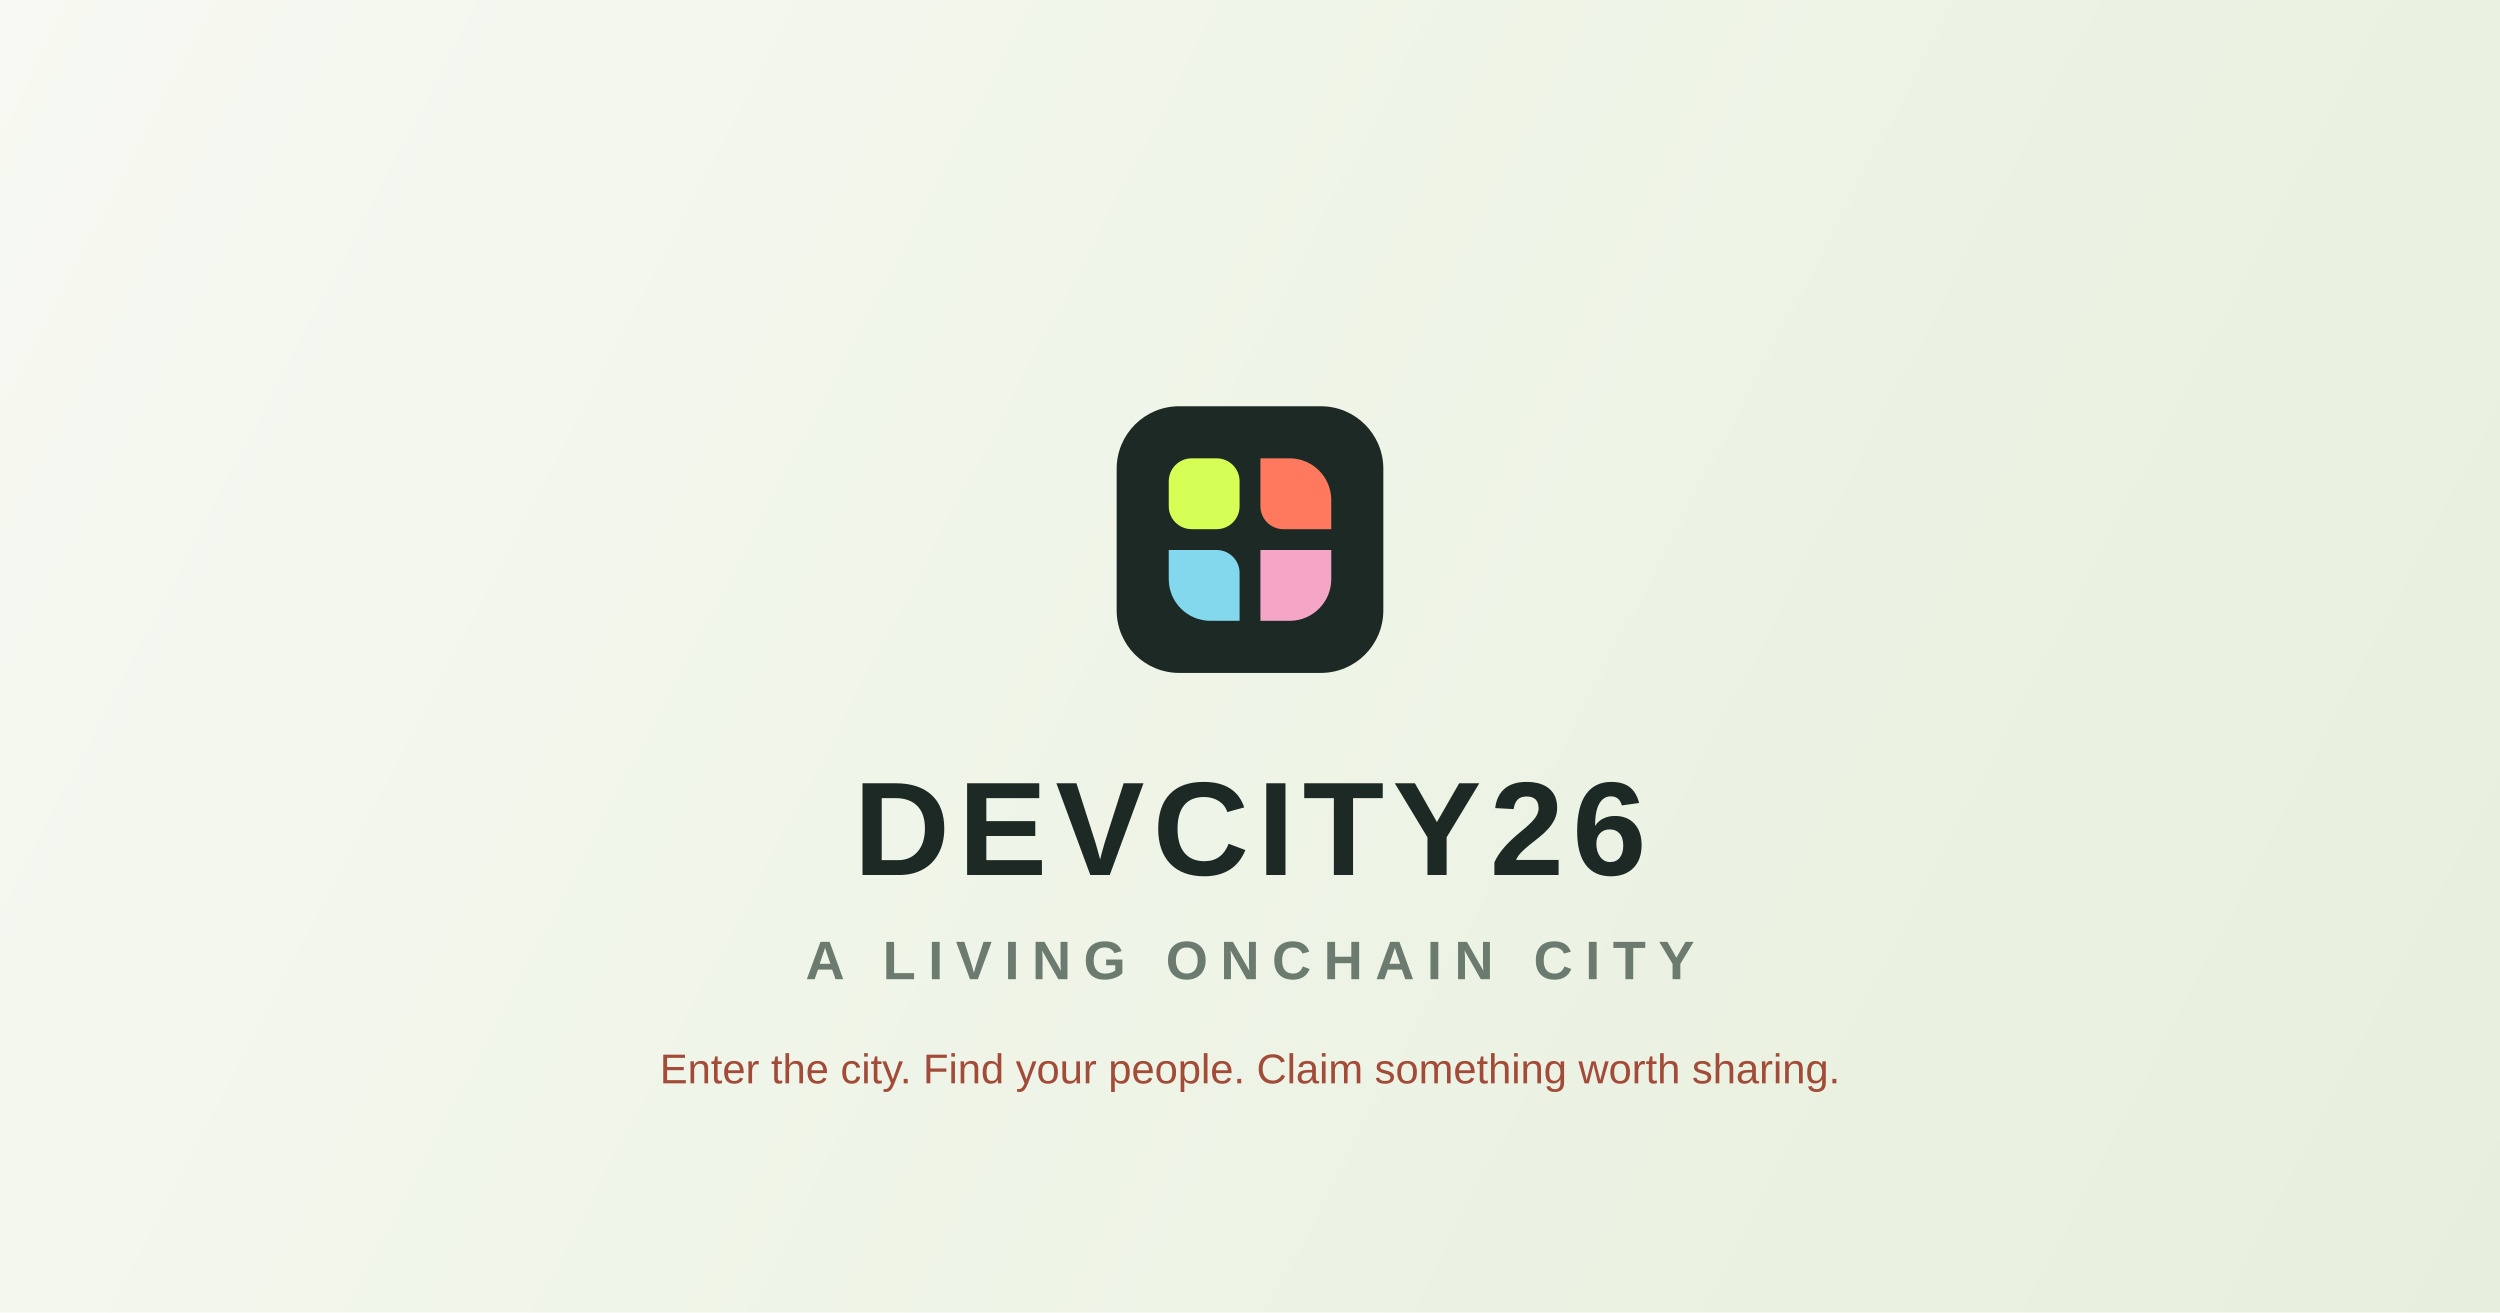
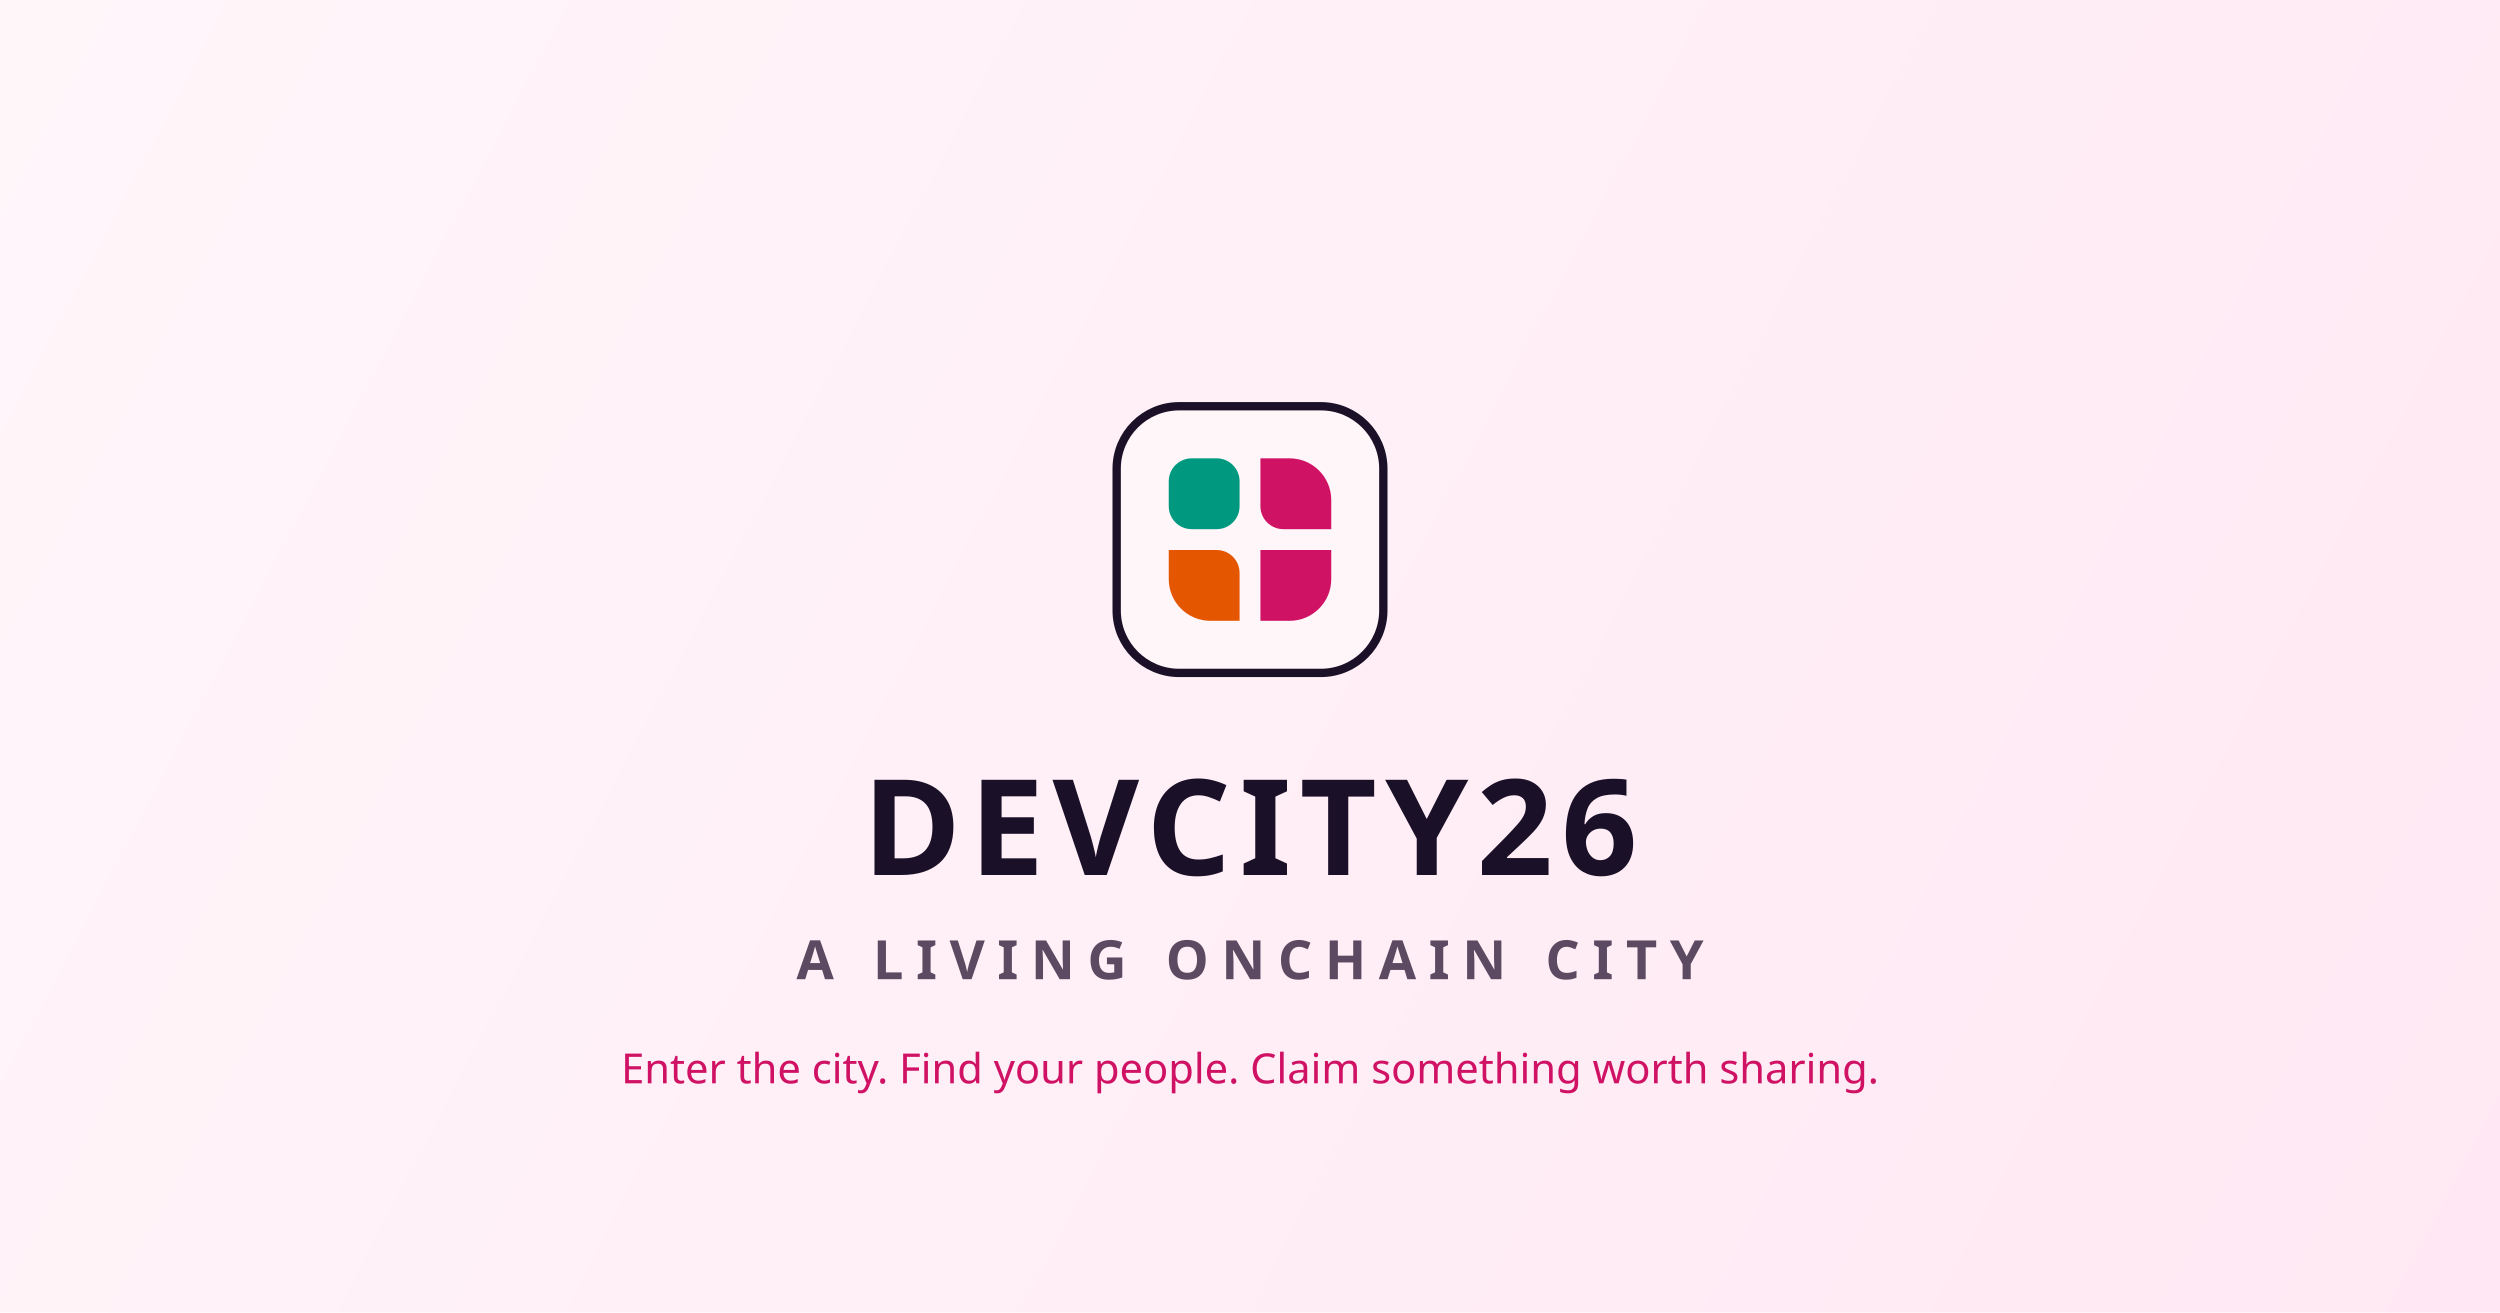
<svg xmlns="http://www.w3.org/2000/svg" width="1200" height="630" viewBox="0 0 1200 630" fill="none">
  <defs>
    <linearGradient id="bg" x1="0" y1="0" x2="1200" y2="630" gradientUnits="userSpaceOnUse">
-       <stop stop-color="#f7f9f2" />
-       <stop offset="1" stop-color="#e6efdc" />
+       <stop stop-color="#FFF6FA" />
+       <stop offset="1" stop-color="#FFE8F3" />
    </linearGradient>
  </defs>
  <rect width="1200" height="630" fill="url(#bg)" />
  <g transform="translate(536 195) scale(1)">
-     <rect width="128" height="128" rx="30" fill="#1c2925" />
-     <rect x="25" y="25" width="34" height="34" rx="11" fill="#d6ff55" />
-     <path d="M69 25h14a20 20 0 0 1 20 20v14H80a11 11 0 0 1-11-11V25Z" fill="#ff795f" />
-     <path d="M25 69h23a11 11 0 0 1 11 11v23H45a20 20 0 0 1-20-20V69Z" fill="#83d8ee" />
-     <path d="M69 69h34v14a20 20 0 0 1-20 20H69V69Z" fill="#f5a6c6" />
+     <rect width="128" height="128" rx="30" fill="#FFF6FA" stroke="#1A1028" stroke-width="4" />
+     <rect x="25" y="25" width="34" height="34" rx="11" fill="#00987F" />
+     <path d="M69 25h14a20 20 0 0 1 20 20v14H80a11 11 0 0 1-11-11V25Z" fill="#D01265" />
+     <path d="M25 69h23a11 11 0 0 1 11 11v23H45a20 20 0 0 1-20-20V69Z" fill="#E45700" />
+     <path d="M69 69h34v14a20 20 0 0 1-20 20H69V69Z" fill="#D01265" />
  </g>
-   <text x="600" y="420" text-anchor="middle" font-family="Arial, Helvetica, sans-serif" font-size="64" font-weight="900" letter-spacing="4" fill="#1c2925">DEVCITY26</text>
-   <text x="600" y="470" text-anchor="middle" font-family="Arial, Helvetica, sans-serif" font-size="26" font-weight="600" letter-spacing="6" fill="#6c7b70">A LIVING ONCHAIN CITY</text>
-   <text x="600" y="520" text-anchor="middle" font-family="Arial, Helvetica, sans-serif" font-size="20" font-weight="500" fill="#a34b39">Enter the city. Find your people. Claim something worth sharing.</text>
+   <text x="600" y="420" text-anchor="middle" font-family="Nunito, Avenir Next, sans-serif" font-size="64" font-weight="900" letter-spacing="4" fill="#1A1028">DEVCITY26</text>
+   <text x="600" y="470" text-anchor="middle" font-family="DM Sans, Avenir Next, sans-serif" font-size="26" font-weight="600" letter-spacing="6" fill="#5C4A62">A LIVING ONCHAIN CITY</text>
+   <text x="600" y="520" text-anchor="middle" font-family="DM Sans, Avenir Next, sans-serif" font-size="20" font-weight="500" fill="#D01265">Enter the city. Find your people. Claim something worth sharing.</text>
</svg>
